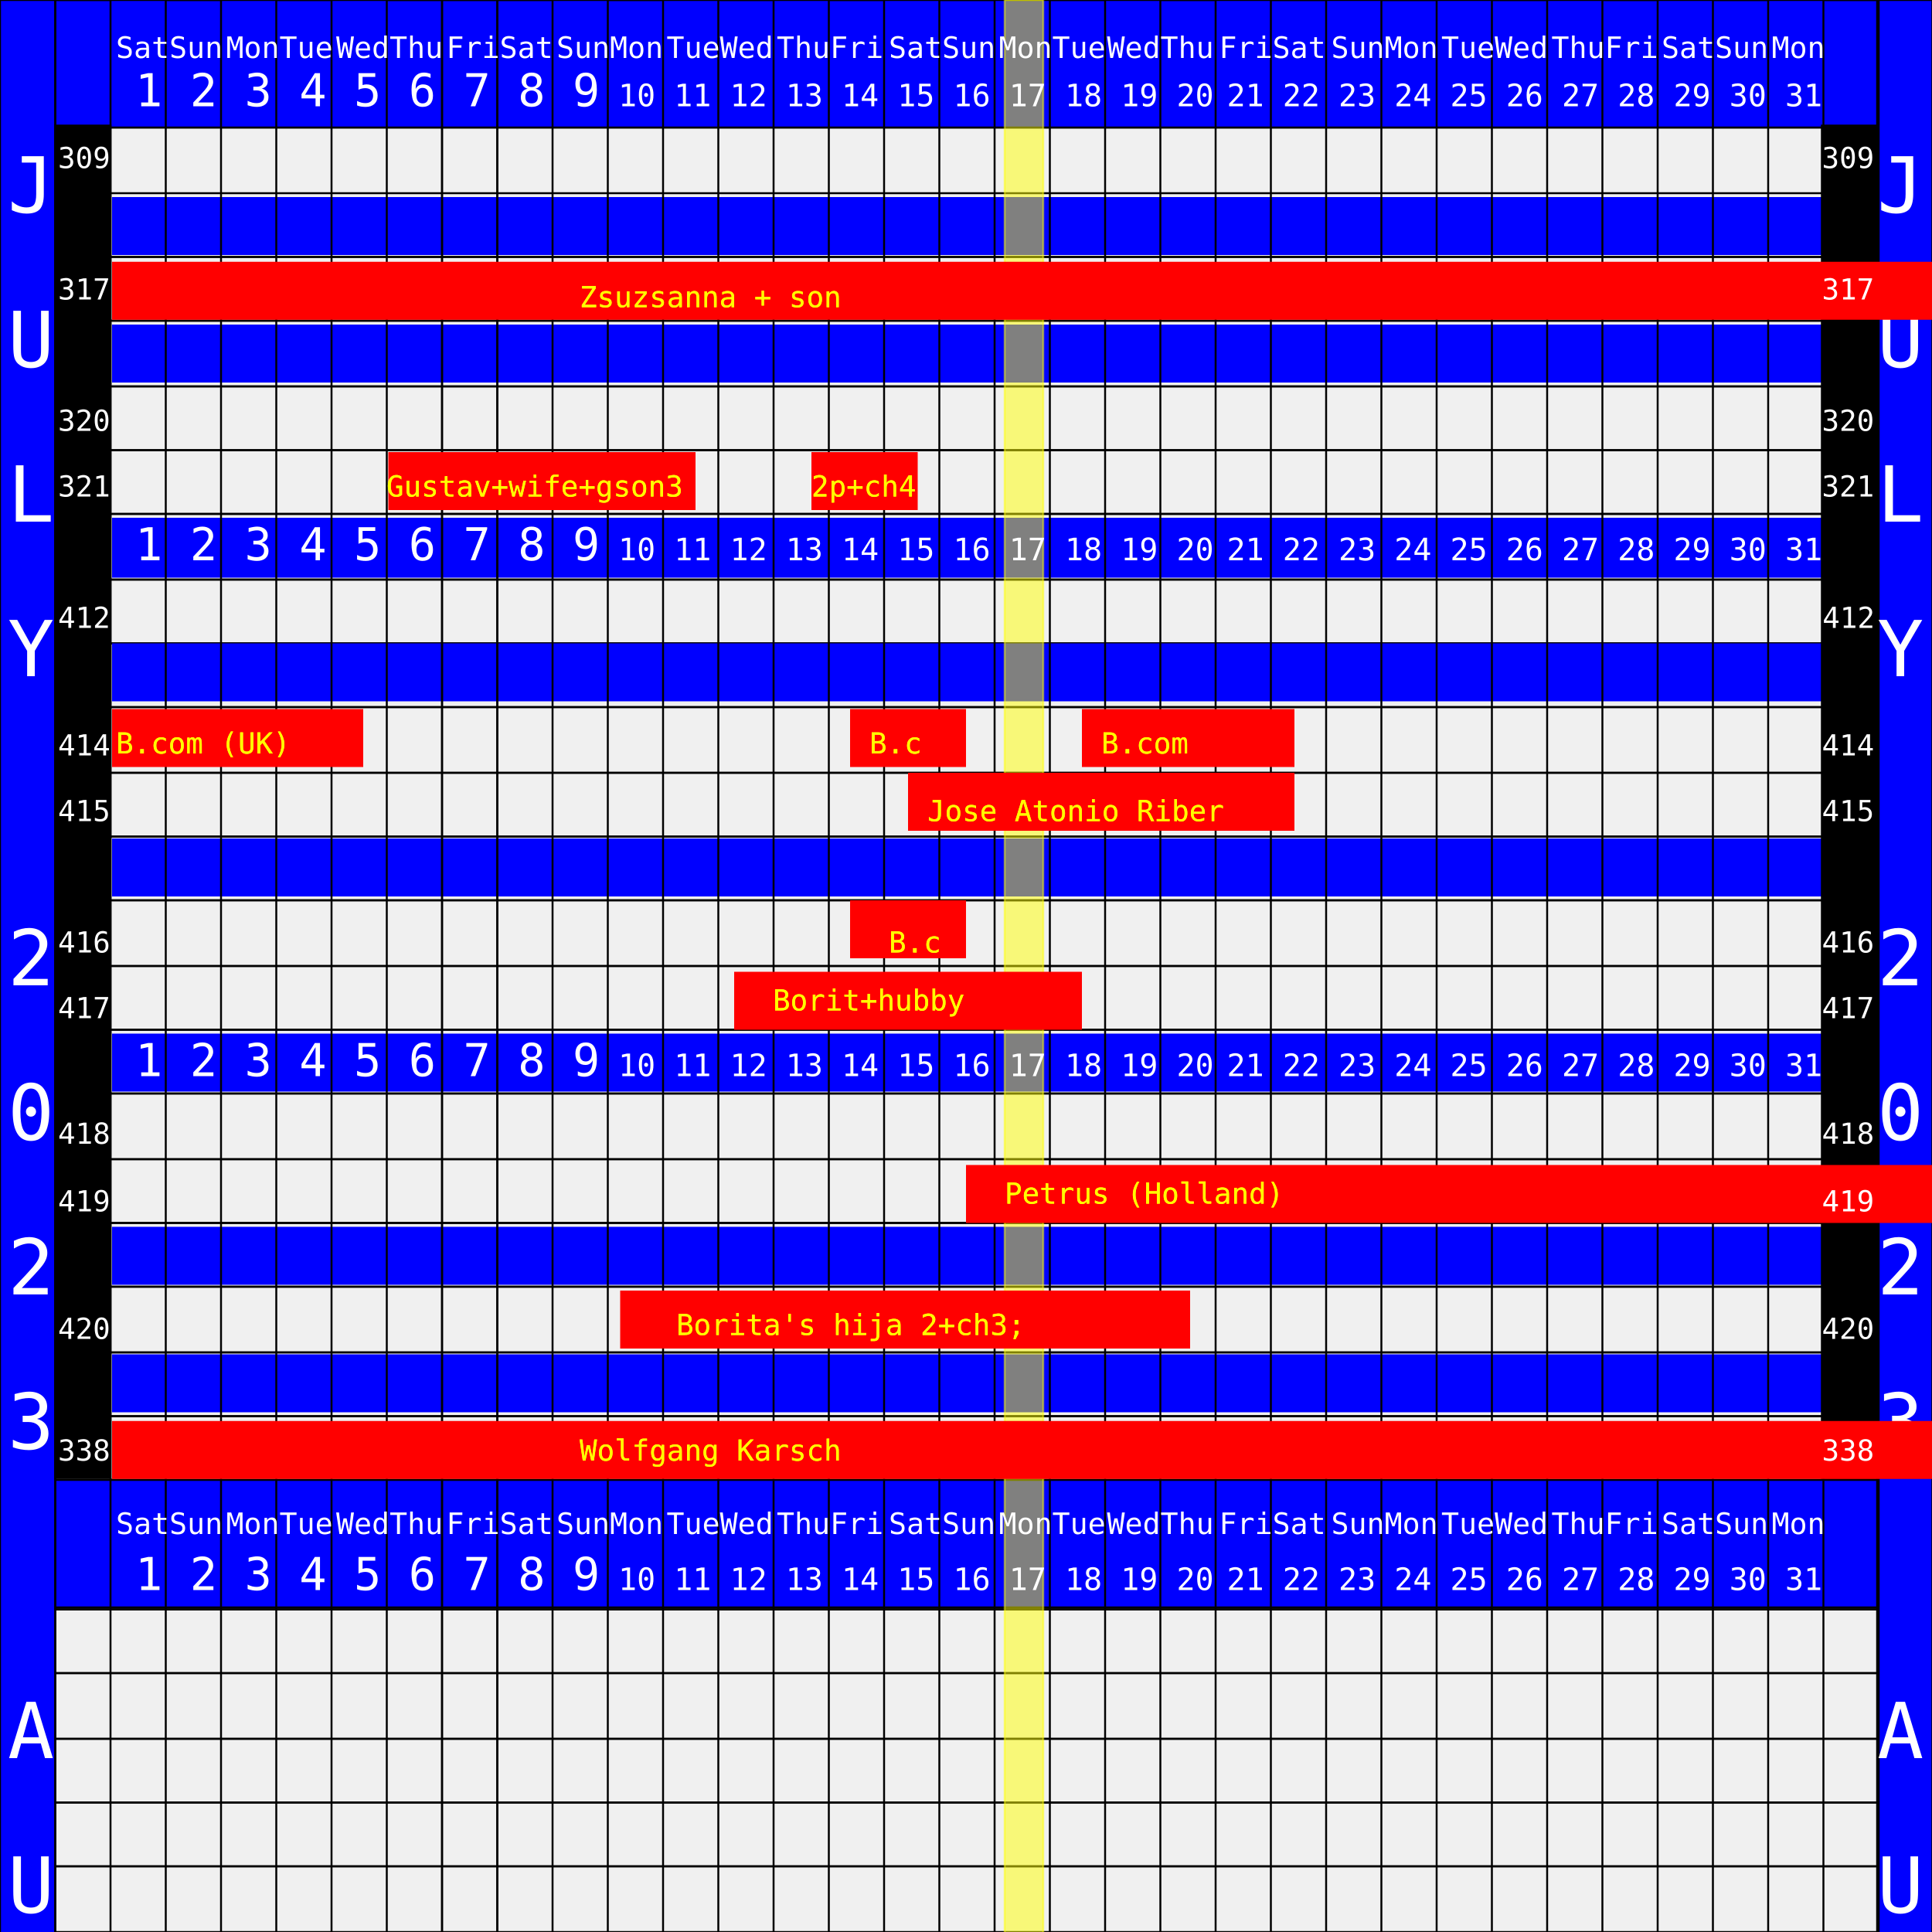
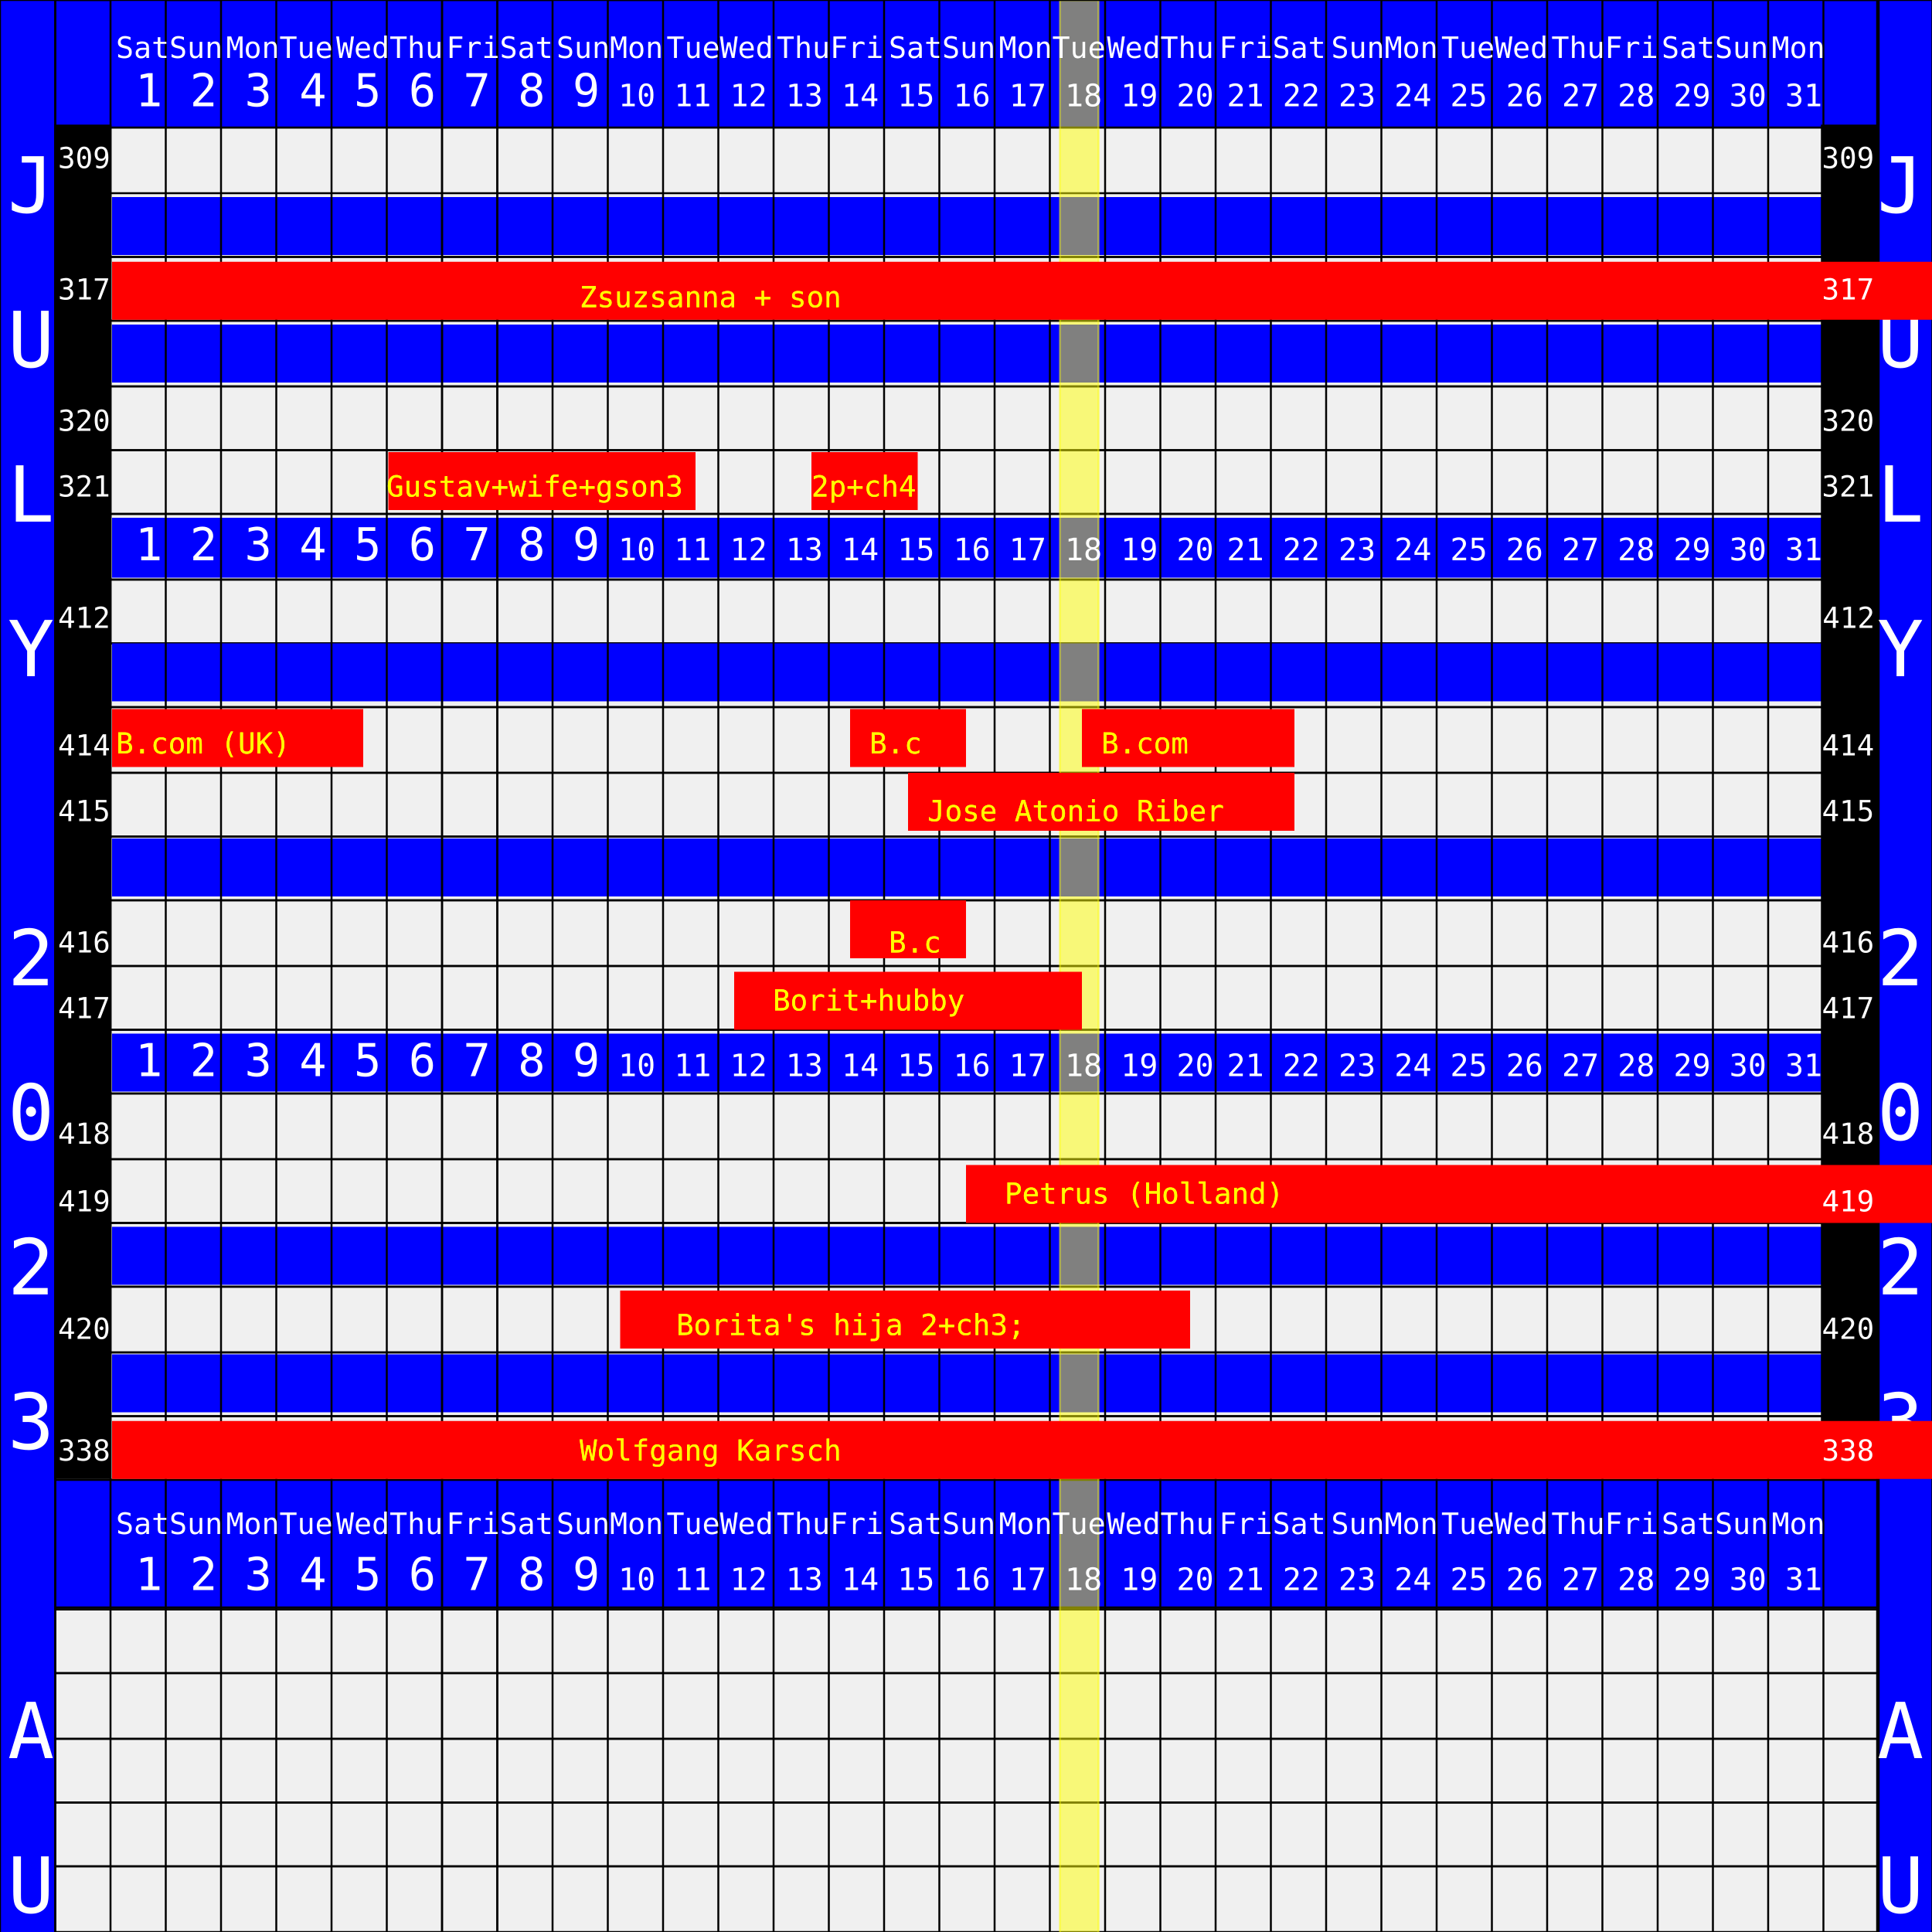
<svg xmlns="http://www.w3.org/2000/svg" width="100%" height="100%" position="absolute" top="0" left="0" viewBox="0 0 1000 1000" preserveAspectRatio="none">

/*  100  horizontals  */

<rect x="0" y="3.3%" width="1200%" height="10%" fill="none" stroke="black" />
  <rect x="0" y="6.6%" width="1200%" height="10%" fill="none" stroke="black" />
  <rect x="0" y="10.0%" width="1200%" height="10%" fill="none" stroke="black" />
  <rect x="0" y="13.3%" width="1200%" height="10%" fill="none" stroke="black" />
  <rect x="0" y="16.6%" width="1200%" height="10%" fill="none" stroke="black" />
  <rect x="0" y="20.0%" width="1200%" height="10%" fill="none" stroke="black" />
  <rect x="0" y="23.3%" width="1200%" height="10%" fill="none" stroke="black" />
  <rect x="0" y="26.6%" width="1200%" height="10%" fill="none" stroke="black" />
  <rect x="0" y="30.0%" width="1200%" height="10%" fill="none" stroke="black" />
  <rect x="0" y="33.3%" width="1200%" height="10%" fill="none" stroke="black" />
  <rect x="0" y="36.6%" width="1200%" height="10%" fill="none" stroke="black" />
  <rect x="0" y="40.0%" width="1200%" height="10%" fill="none" stroke="black" />
  <rect x="0" y="43.3%" width="1200%" height="10%" fill="none" stroke="black" />
  <rect x="0" y="46.6%" width="1200%" height="10%" fill="none" stroke="black" />
  <rect x="0" y="50.0%" width="1200%" height="10%" fill="none" stroke="black" />
  <rect x="0" y="53.3%" width="1200%" height="10%" fill="none" stroke="black" />
  <rect x="0" y="56.6%" width="1200%" height="10%" fill="none" stroke="black" />
  <rect x="0" y="60.0%" width="1200%" height="10%" fill="none" stroke="black" />
  <rect x="0" y="63.3%" width="1200%" height="10%" fill="none" stroke="black" />
  <rect x="0" y="66.6%" width="1200%" height="10%" fill="none" stroke="black" />
  <rect x="0" y="70.0%" width="1200%" height="10%" fill="none" stroke="black" />
  <rect x="0" y="73.3%" width="1200%" height="10%" fill="none" stroke="black" />
  <rect x="0" y="76.6%" width="1200%" height="10%" fill="none" stroke="black" />
  <rect x="0" y="80.0%" width="1200%" height="10%" fill="none" stroke="black" />
  <rect x="0" y="83.3%" width="1200%" height="10%" fill="none" stroke="black" />
  <rect x="0" y="86.6%" width="1200%" height="10%" fill="none" stroke="black" />
  <rect x="0" y="90.0%" width="1200%" height="10%" fill="none" stroke="black" />
  <rect x="0" y="93.3%" width="1200%" height="10%" fill="none" stroke="black" />
  <rect x="0" y="96.6%" width="1200%" height="10%" fill="none" stroke="black" />
  <rect x="0" y="0.00%" width="1200%" height="6.6%" fill="blue" stroke="black" />
  <rect x="0" y="76.6%" width="1200%" height="6.6%" fill="blue" stroke="black" />
  <rect x="5.8%" y="10.2%" width="1200%" height="3%" fill="blue" />
  <rect x="5.8%" y="16.8%" width="1200%" height="3%" fill="blue" />
  <rect x="5.8%" y="26.8%" width="1200%" height="3%" fill="blue" />
  <rect x="5.8%" y="26.9%" width="1200%" height="3%" fill="blue" />
  <rect x="5.8%" y="33.3%" width="1200%" height="3%" fill="blue" />
  <rect x="5.8%" y="43.4%" width="1200%" height="3%" fill="blue" />
  <rect x="5.8%" y="53.5%" width="1200%" height="3%" fill="blue" />
  <rect x="5.8%" y="63.5%" width="1200%" height="3%" fill="blue" />
  <rect x="5.8%" y="70.1%" width="1200%" height="3%" fill="blue" />



/*  57.2  verticals  */

<rect x="0.000%" y="0.0%" width="2.86%" height="1200%" fill="blue" stroke="black" />
  <rect x="2.860%" y="6.5%" width="2.86%" height="70.0%" fill="black" stroke="black" />
  <rect x="94.30%" y="6.5%" width="2.86%" height="70.0%" fill="black" stroke="black" />
  <rect x="97.16%" y="0.0%" width="2.86%" height="1200%" fill="blue" stroke="black" />
  <rect x="2.860%" y="0" width="2.86%" height="1200%" fill="none" stroke="black" />
  <rect x="8.580%" y="0" width="2.86%" height="1200%" fill="none" stroke="black" />
  <rect x="14.30%" y="0" width="2.86%" height="1200%" fill="none" stroke="black" />
  <rect x="20.02%" y="0" width="2.86%" height="1200%" fill="none" stroke="black" />
  <rect x="22.88%" y="0" width="2.86%" height="1200%" fill="none" stroke="black" />
  <rect x="25.74%" y="0" width="2.86%" height="1200%" fill="none" stroke="black" />
  <rect x="31.46%" y="0" width="2.86%" height="1200%" fill="none" stroke="black" />

/*   TODAY   */
- <rect x="52%" y="0" width="2%" height="1200%" fill="rgba(255,255,0,.5)" stroke="rgba(255,255,0,.5)" />
+ <rect x="54.86%" y="0" width="2%" height="1200%" fill="rgba(255,255,0,.5)" stroke="rgba(255,255,0,.5)" />
  <rect x="37.18%" y="0" width="2.86%" height="1200%" fill="none" stroke="black" />
  <rect x="42.90%" y="0" width="2.86%" height="1200%" fill="none" stroke="black" />
  <rect x="48.62%" y="0" width="2.86%" height="1200%" fill="none" stroke="black" />
  <rect x="54.34%" y="0" width="2.86%" height="1200%" fill="none" stroke="black" />
  <rect x="60.06%" y="0" width="2.86%" height="1200%" fill="none" stroke="black" />
  <rect x="65.78%" y="0" width="2.86%" height="1200%" fill="none" stroke="black" />
  <rect x="71.50%" y="0" width="2.86%" height="1200%" fill="none" stroke="black" />
  <rect x="77.22%" y="0" width="2.86%" height="1200%" fill="none" stroke="black" />
  <rect x="82.94%" y="0" width="2.86%" height="1200%" fill="none" stroke="black" />
  <rect x="88.66%" y="0" width="2.86%" height="1200%" fill="none" stroke="black" />
  <rect x="94.38%" y="0" width="2.86%" height="1200%" fill="none" stroke="black" />
  <text font-family="Monospace" font-size="40" style="fill:white;">
    <tspan x="0.4%" y="11%">J</tspan>
    <tspan x="97.16%">J</tspan>
    <tspan x="0.4%" y="19%">U</tspan>
    <tspan x="97.16%">U</tspan>
    <tspan x="0.4%" y="27%">L</tspan>
    <tspan x="97.16%">L</tspan>
    <tspan x="0.4%" y="35%">Y</tspan>
    <tspan x="97.16%">Y</tspan>
    <tspan x="0.4%" y="51%">2</tspan>
    <tspan x="97.16%">2</tspan>
    <tspan x="0.4%" y="59%">0</tspan>
    <tspan x="97.16%">0</tspan>
    <tspan x="0.4%" y="67%">2</tspan>
    <tspan x="97.16%">2</tspan>
    <tspan x="0.4%" y="75%">3</tspan>
    <tspan x="97.16%">3</tspan>
    <tspan x="0.4%" y="91%">A</tspan>
    <tspan x="97.16%">A</tspan>
    <tspan x="0.4%" y="99%">U</tspan>
    <tspan x="97.16%">U</tspan>
  </text>


/*  red res strips  */
<rect x="5.8%" y="13.55%" width="100%" height="3%" fill="red" />
  <rect x="5.8%" y="36.7%" width="13%" height="3%" fill="red" />
  <rect x="44%" y="36.7%" width="6%" height="3%" fill="red" />
  <rect x="56%" y="36.7%" width="11%" height="3%" fill="red" />
  <rect x="47%" y="40%" width="20%" height="3%" fill="red" />
  <rect x="44%" y="46.6%" width="6%" height="3%" fill="red" />
  <rect x="38%" y="50.3%" width="18%" height="3%" fill="red" />
  <rect x="50%" y="60.3%" width="50%" height="3%" fill="red" />
  <rect x="20.1%" y="23.4%" width="15.9%" height="3%" fill="red" />
  <rect x="42%" y="23.4%" width="5.5%" height="3%" fill="red" />
  <rect x="32.1%" y="66.8%" width="29.5%" height="3%" fill="red" />
  <rect x="5.8%" y="73.55%" width="100%" height="3%" fill="red" />

/*  white apt nos + yellow  res  text  */
<text font-family="Monospace" font-size="15" style="fill:white;">
    <tspan x="3%" y="8.7%">309</tspan>
    <tspan x="94.3%">309</tspan>
    <tspan x="3%" y="12.1%" />
    <tspan x="3%" y="15.5%">317</tspan>
    <tspan x="94.3%">317</tspan>
    <tspan x="30%" y="15.9%" fill="#ff0">Zsuzsanna + son</tspan>
    <tspan x="30%" y="15.9%" fill="#ff0">Zsuzsanna + son</tspan>
    <tspan x="3%" y="22.3%">320</tspan>
    <tspan x="94.3%">320</tspan>
    <tspan x="3%" y="25.7%">321</tspan>
    <tspan x="94.3%">321</tspan>
    <tspan x="20%" fill="#ff0">Gustav+wife+gson3</tspan>
    <tspan x="20%" fill="#ff0">Gustav+wife+gson3</tspan>
    <tspan x="42%" fill="#ff0">2p+ch4</tspan>
    <tspan x="42%" fill="#ff0">2p+ch4</tspan>
    <tspan x="3%" y="29.1%" fill="#ff0" />
    <tspan x="3%" y="32.5%">412</tspan>
    <tspan x="94.33%">412</tspan>
    <tspan x="3%" y="35.9%" />
    <tspan x="3%" y="39.1%">414</tspan>
    <tspan x="94.3%">414</tspan>
    <tspan x="6%" y="39%" fill="#ff0">B.com  (UK)</tspan>
    <tspan x="6%" y="39%" fill="#ff0">B.com  (UK)</tspan>
    <tspan x="45%" y="39%" fill="#ff0">B.c</tspan>
    <tspan x="45%" y="39%" fill="#ff0">B.c</tspan>
    <tspan x="57%" y="39%" fill="#ff0">B.com</tspan>
    <tspan x="57%" y="39%" fill="#ff0">B.com</tspan>
    <tspan x="73%" y="39%" fill="#ff0" />
    <tspan x="73%" y="39%" fill="#ff0" />
    <tspan x="3%" y="42.5%">415</tspan>
    <tspan x="94.3%">415</tspan>
    <tspan x="48%" y="42.5%" fill="#ff0">Jose Atonio Riber</tspan>
    <tspan x="48%" y="42.5%" fill="#ff0">Jose Atonio Riber</tspan>
    <tspan x="3%" y="49.3%">416</tspan>
    <tspan x="94.3%">416</tspan>
    <tspan x="46%" y="49.3%" fill="#ff0">B.c</tspan>
    <tspan x="46%" y="49.3%" fill="#ff0">B.c</tspan>
    <tspan x="3%" y="52.7%">417</tspan>
    <tspan x="94.3%">417</tspan>
    <tspan x="40%" y="52.3%" fill="#ff0">Borit+hubby</tspan>
    <tspan x="40%" y="52.3%" fill="#ff0">Borit+hubby</tspan>
    <tspan x="3%" y="59.2%">418</tspan>
    <tspan x="94.3%">418</tspan>
    <tspan x="3%" y="62.7%">419</tspan>
    <tspan x="94.3%">419</tspan>
    <tspan x="52%" y="62.3%" fill="#ff0">Petrus (Holland)</tspan>
    <tspan x="52%" y="62.3%" fill="#ff0">Petrus (Holland)</tspan>
    <tspan x="3%" y="69.3%">420</tspan>
    <tspan x="94.3%">420</tspan>
    <tspan x="35%" y="69.1%" fill="#ff0">Borita's hija 2+ch3;</tspan>
    <tspan x="35%" y="69.1%" fill="#ff0">Borita's hija 2+ch3;</tspan>
    <tspan x="3%" y="75.6%">338</tspan>
    <tspan x="94.3%">338</tspan>
    <tspan x="30%" y="75.6%" fill="#ff0">Wolfgang Karsch</tspan>
    <tspan x="30%" y="75.6%" fill="#ff0">Wolfgang Karsch</tspan>
  </text>


/*  DAYS  OF  THE  WEEK  +  1 to 31  */
<text font-family="Monospace" font-size="15.3" style="fill:white;">
    <tspan x="6.00%" y="3%">SatSun</tspan>
    <tspan x="6.00%" y="79.4%">SatSun</tspan>
    <tspan x="11.7%" y="3%">MonTue</tspan>
    <tspan x="11.7%" y="79.4%">MonTue</tspan>
    <tspan x="17.4%" y="3%">WedThu</tspan>
    <tspan x="17.4%" y="79.4%">WedThu</tspan>
    <tspan x="23.1%" y="3%">FriSat</tspan>
    <tspan x="23.1%" y="79.4%">FriSat</tspan>
    <tspan x="28.8%" y="3%">SunMon</tspan>
    <tspan x="28.8%" y="79.4%">SunMon</tspan>
    <tspan x="34.5%" y="3%">TueWed</tspan>
    <tspan x="34.5%" y="79.4%">TueWed</tspan>
    <tspan x="40.2%" y="3%">ThuFri</tspan>
    <tspan x="40.2%" y="79.4%">ThuFri</tspan>
    <tspan x="46.0%" y="3%">SatSun</tspan>
    <tspan x="46.0%" y="79.4%">SatSun</tspan>
    <tspan x="51.7%" y="3%">MonTue</tspan>
    <tspan x="51.7%" y="79.4%">MonTue</tspan>
    <tspan x="57.3%" y="3%">WedThu</tspan>
    <tspan x="57.3%" y="79.4%">WedThu</tspan>
    <tspan x="63.1%" y="3%">FriSat</tspan>
    <tspan x="63.1%" y="79.4%">FriSat</tspan>
    <tspan x="68.9%" y="3%">SunMon</tspan>
    <tspan x="68.9%" y="79.4%">SunMon</tspan>
    <tspan x="74.6%" y="3%">TueWed</tspan>
    <tspan x="74.6%" y="79.4%">TueWed</tspan>
    <tspan x="80.3%" y="3%">ThuFri</tspan>
    <tspan x="80.3%" y="79.4%">ThuFri</tspan>
    <tspan x="86.0%" y="3%">SatSun</tspan>
    <tspan x="86.0%" y="79.4%">SatSun</tspan>
    <tspan x="91.7%" y="3%">Mon</tspan>
    <tspan x="91.7%" y="79.4%">Mon</tspan>
  </text>
  <text font-family="Monospace" font-size="23.5" style="fill:white;">
    <tspan x="7.00%" y="5.5%">1 2 3 4 5 6 7 8 9</tspan>
    <tspan x="32.0%" y="5.5%" font-size="16">10 11 12 13 14 15 16 17 18 19 20</tspan>
    <tspan x="63.5%" y="5.5%" font-size="16">21 22 23 24 25 26 27 28 29 30 31</tspan>
  </text>
  <text font-family="Monospace" font-size="23.5" style="fill:white;">
    <tspan x="7.00%" y="29%">1 2 3 4 5 6 7 8 9</tspan>
    <tspan x="32.0%" y="29%" font-size="16">10 11 12 13 14 15 16 17 18 19 20</tspan>
    <tspan x="63.5%" y="29%" font-size="16">21 22 23 24 25 26 27 28 29 30 31</tspan>
  </text>
  <text font-family="Monospace" font-size="23.5" style="fill:white;">
    <tspan x="7.00%" y="55.7%">1 2 3 4 5 6 7 8 9</tspan>
    <tspan x="32.0%" y="55.7%" font-size="16">10 11 12 13 14 15 16 17 18 19 20</tspan>
    <tspan x="63.5%" y="55.7%" font-size="16">21 22 23 24 25 26 27 28 29 30 31</tspan>
  </text>
  <text font-family="Monospace" font-size="23.5" style="fill:white;">
    <tspan x="7.00%" y="82.3%">1 2 3 4 5 6 7 8 9</tspan>
    <tspan x="32.0%" y="82.30%" font-size="16">10 11 12 13 14 15 16 17 18 19 20</tspan>
    <tspan x="63.5%" y="82.30%" font-size="16">21 22 23 24 25 26 27 28 29 30 31</tspan>
  </text>
</svg>
